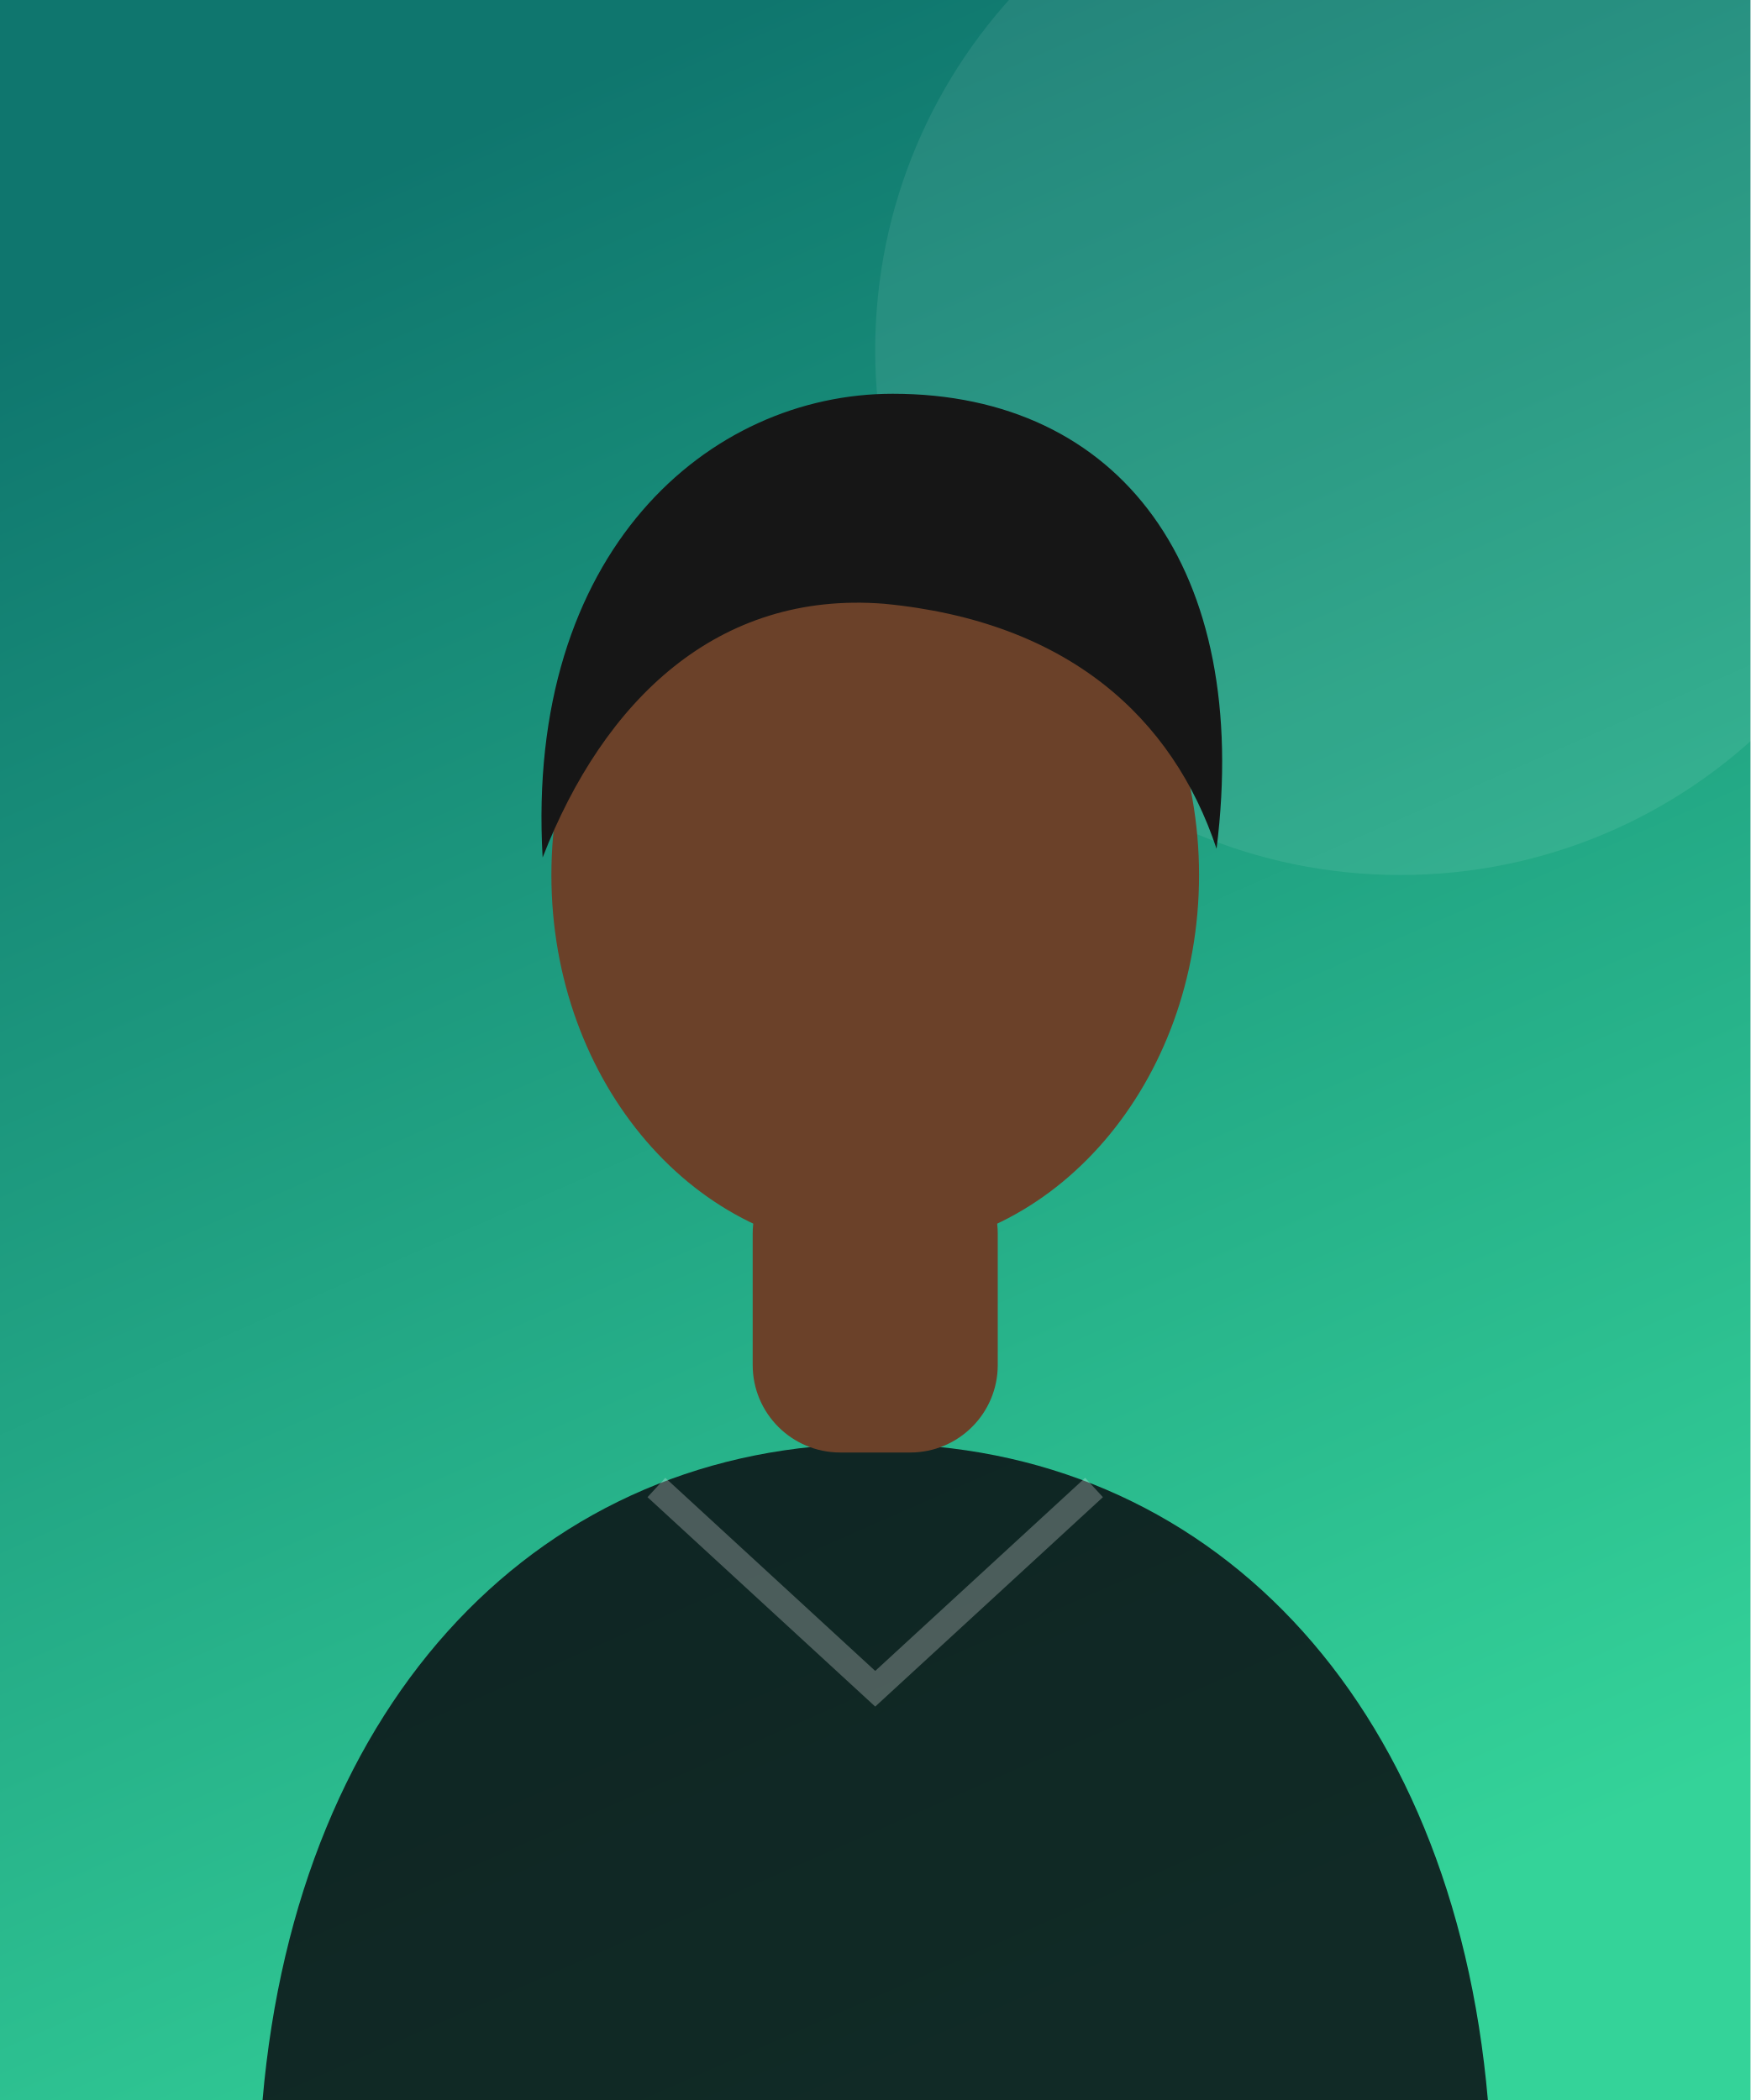
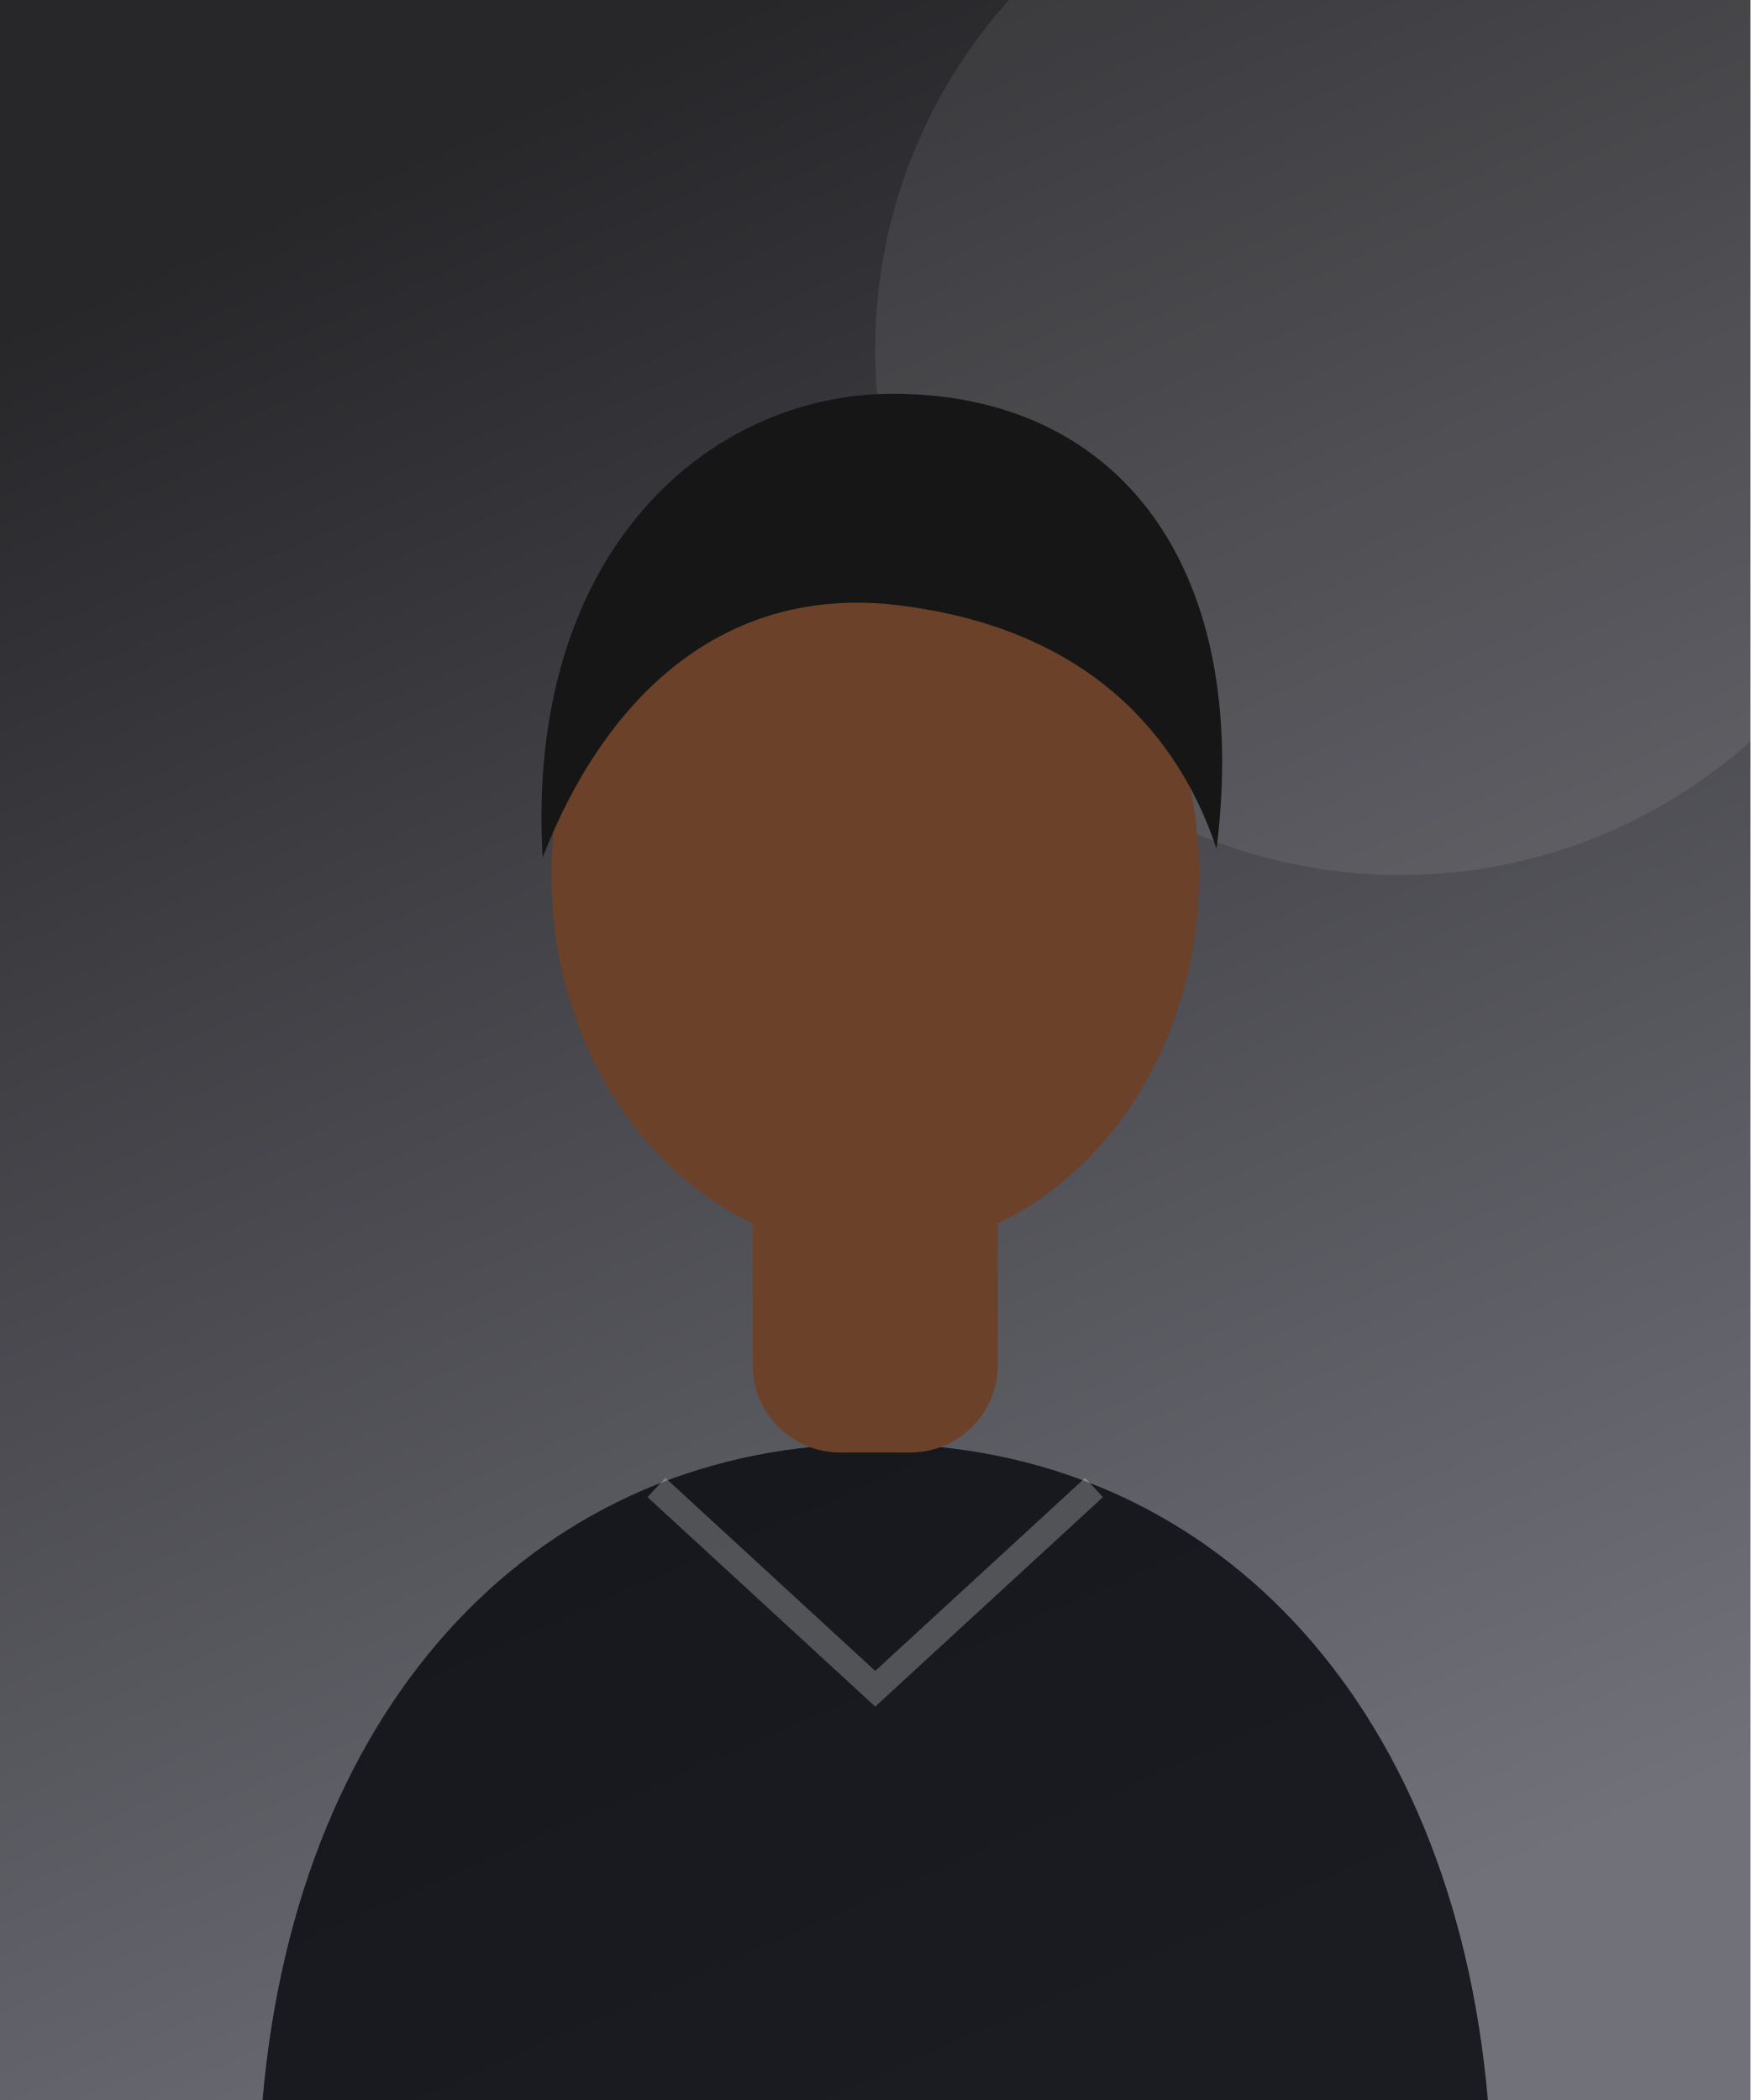
<svg xmlns="http://www.w3.org/2000/svg" viewBox="0 0 400 480" width="400" height="480">
  <defs>
    <linearGradient id="g" gradientTransform="rotate(70 .5 .5)">
-       <stop offset="0" stop-color="#0F766E" />
-       <stop offset="1" stop-color="#34D399" />
+       <stop offset="0" stop-color="#27272A" />
+       <stop offset="1" stop-color="#71717A" />
    </linearGradient>
  </defs>
  <rect width="400" height="480" fill="url(#g)" />
  <circle cx="320" cy="80" r="120" fill="#fff" opacity=".08" />
  <path d="M60 480c8-92 64-150 140-150s132 58 140 150z" fill="#0B0D12" opacity=".85" />
  <path d="M150 340l50 46 50-46" fill="none" stroke="#fff" stroke-opacity=".25" stroke-width="6" />
  <rect x="172" y="262" width="56" height="70" rx="20" fill="#6B4129" />
  <ellipse cx="200" cy="200" rx="74" ry="86" fill="#6B4129" />
  <path d="M124 196c-4-70 38-106 80-106 52 0 82 40 74 104-10-30-34-52-76-56-38-3-64 22-78 58z" fill="#161616" />
</svg>
